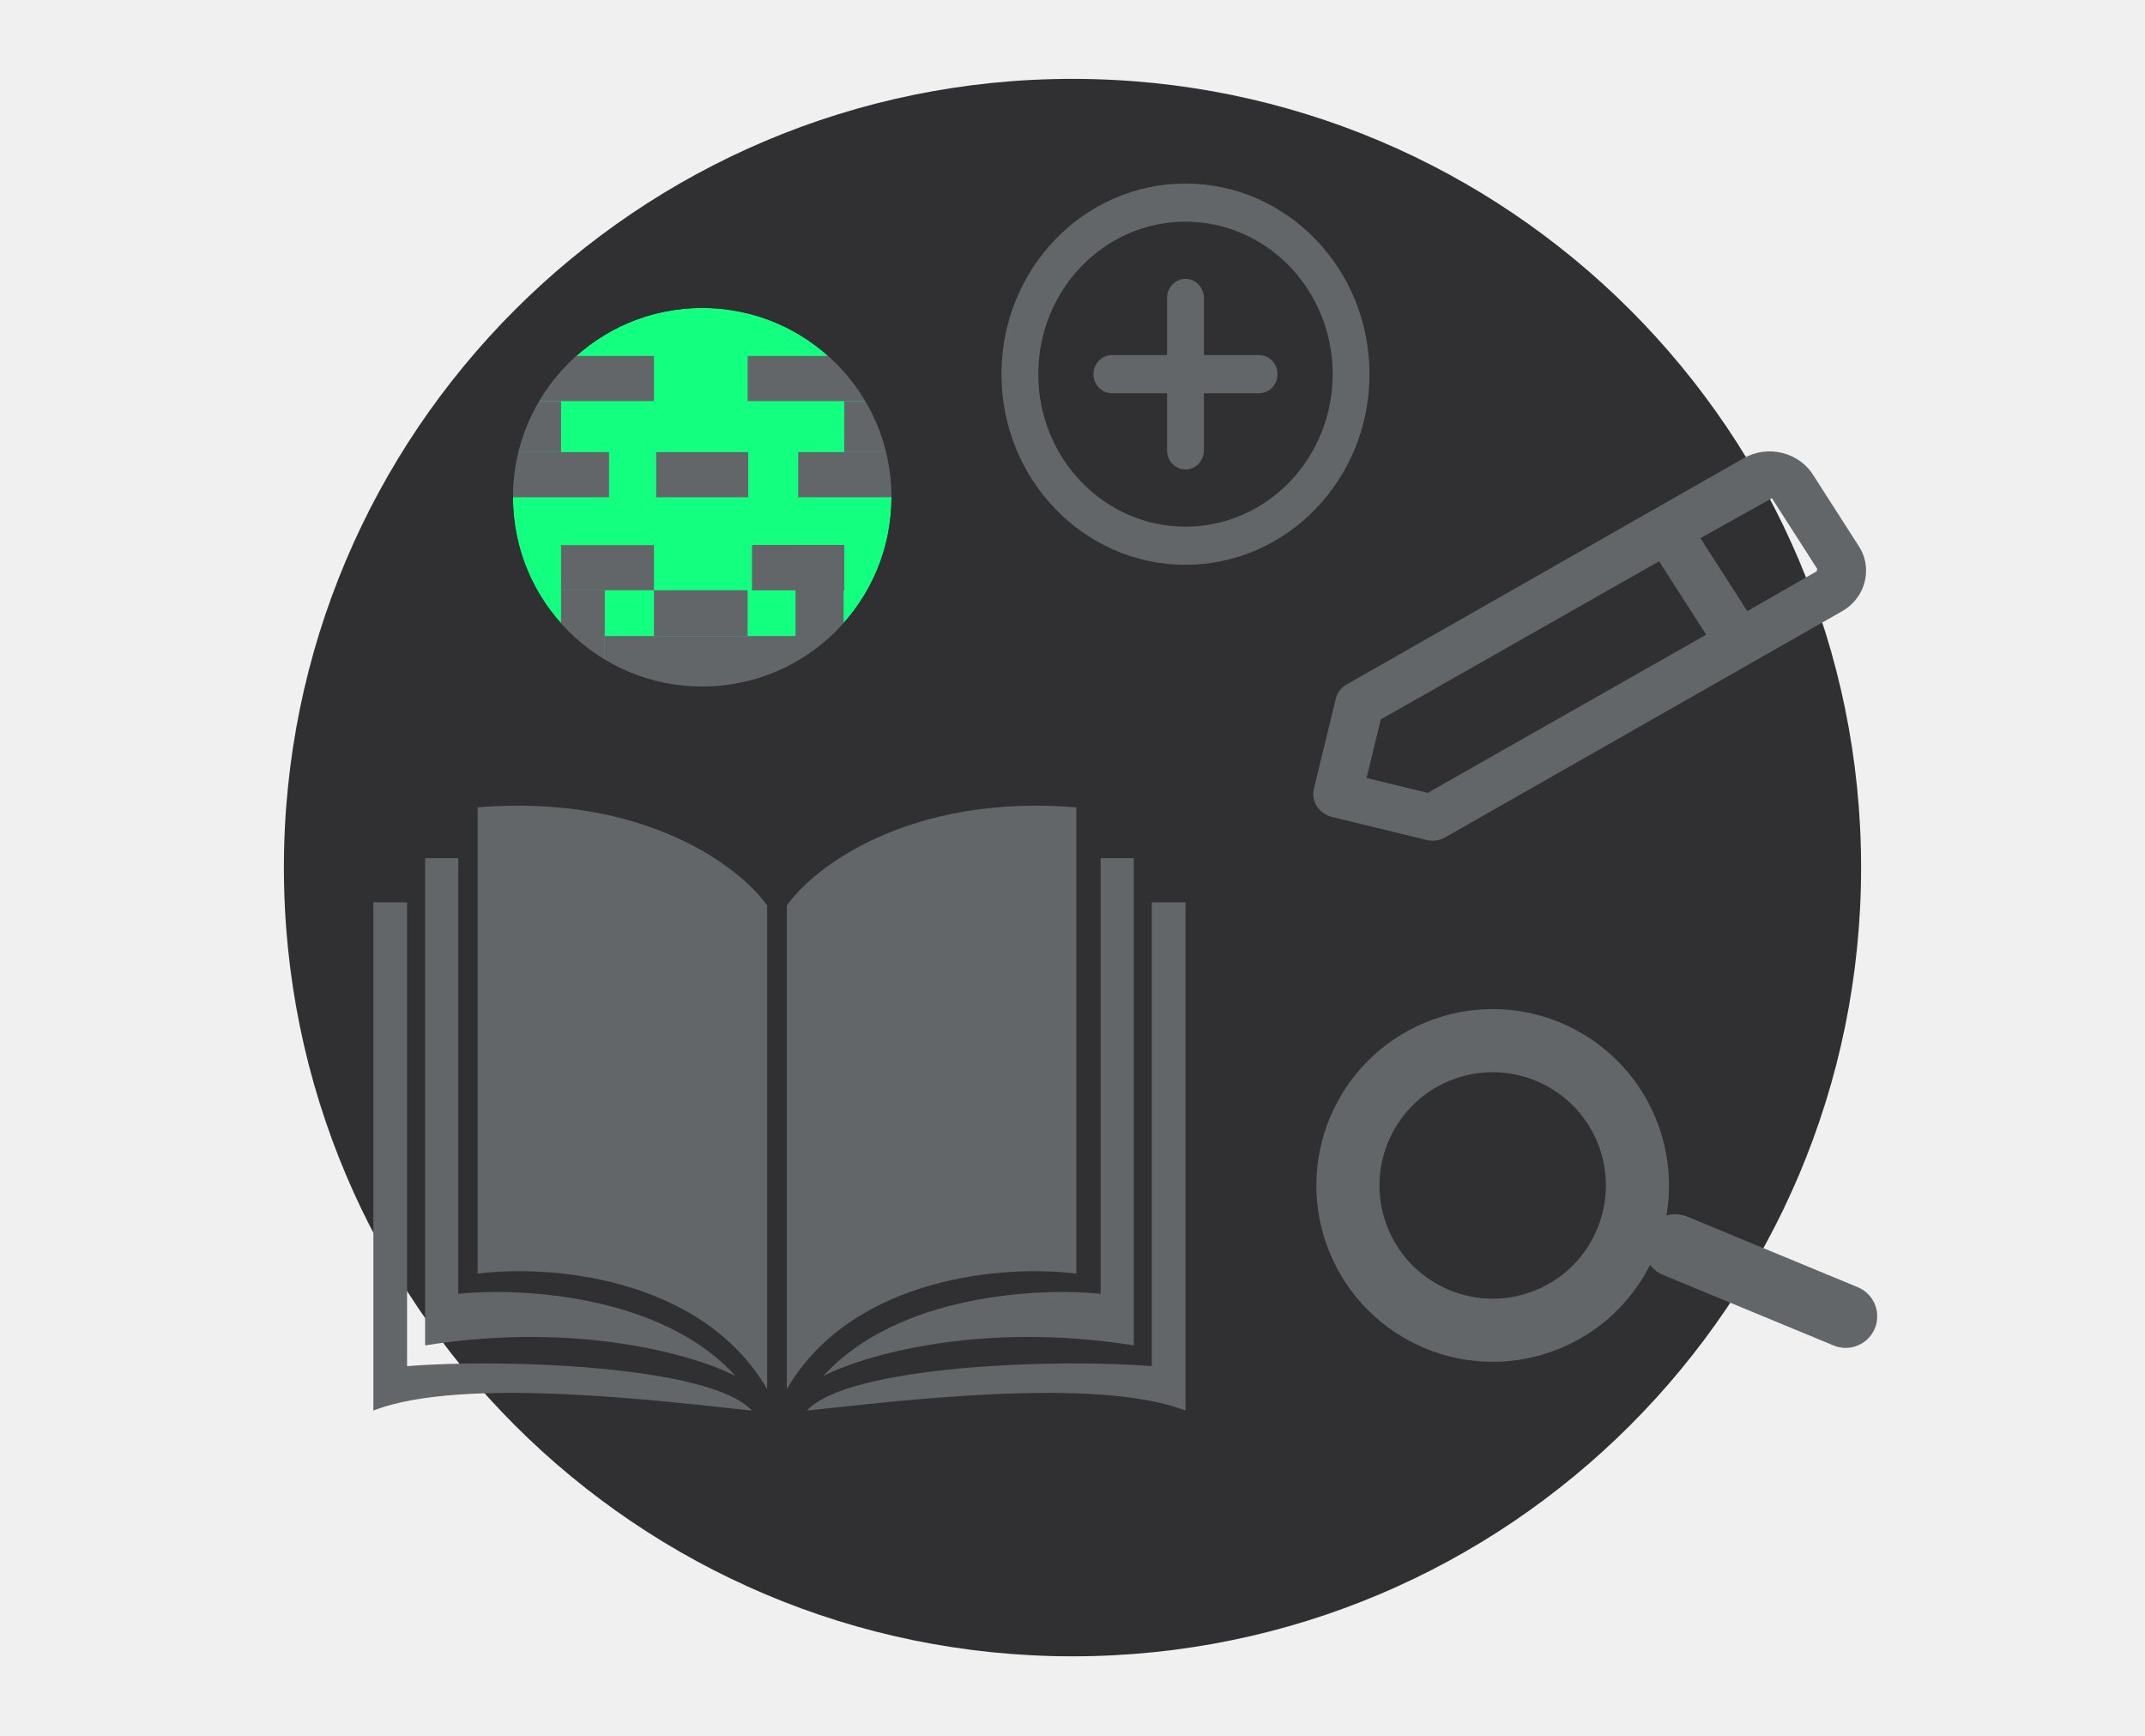
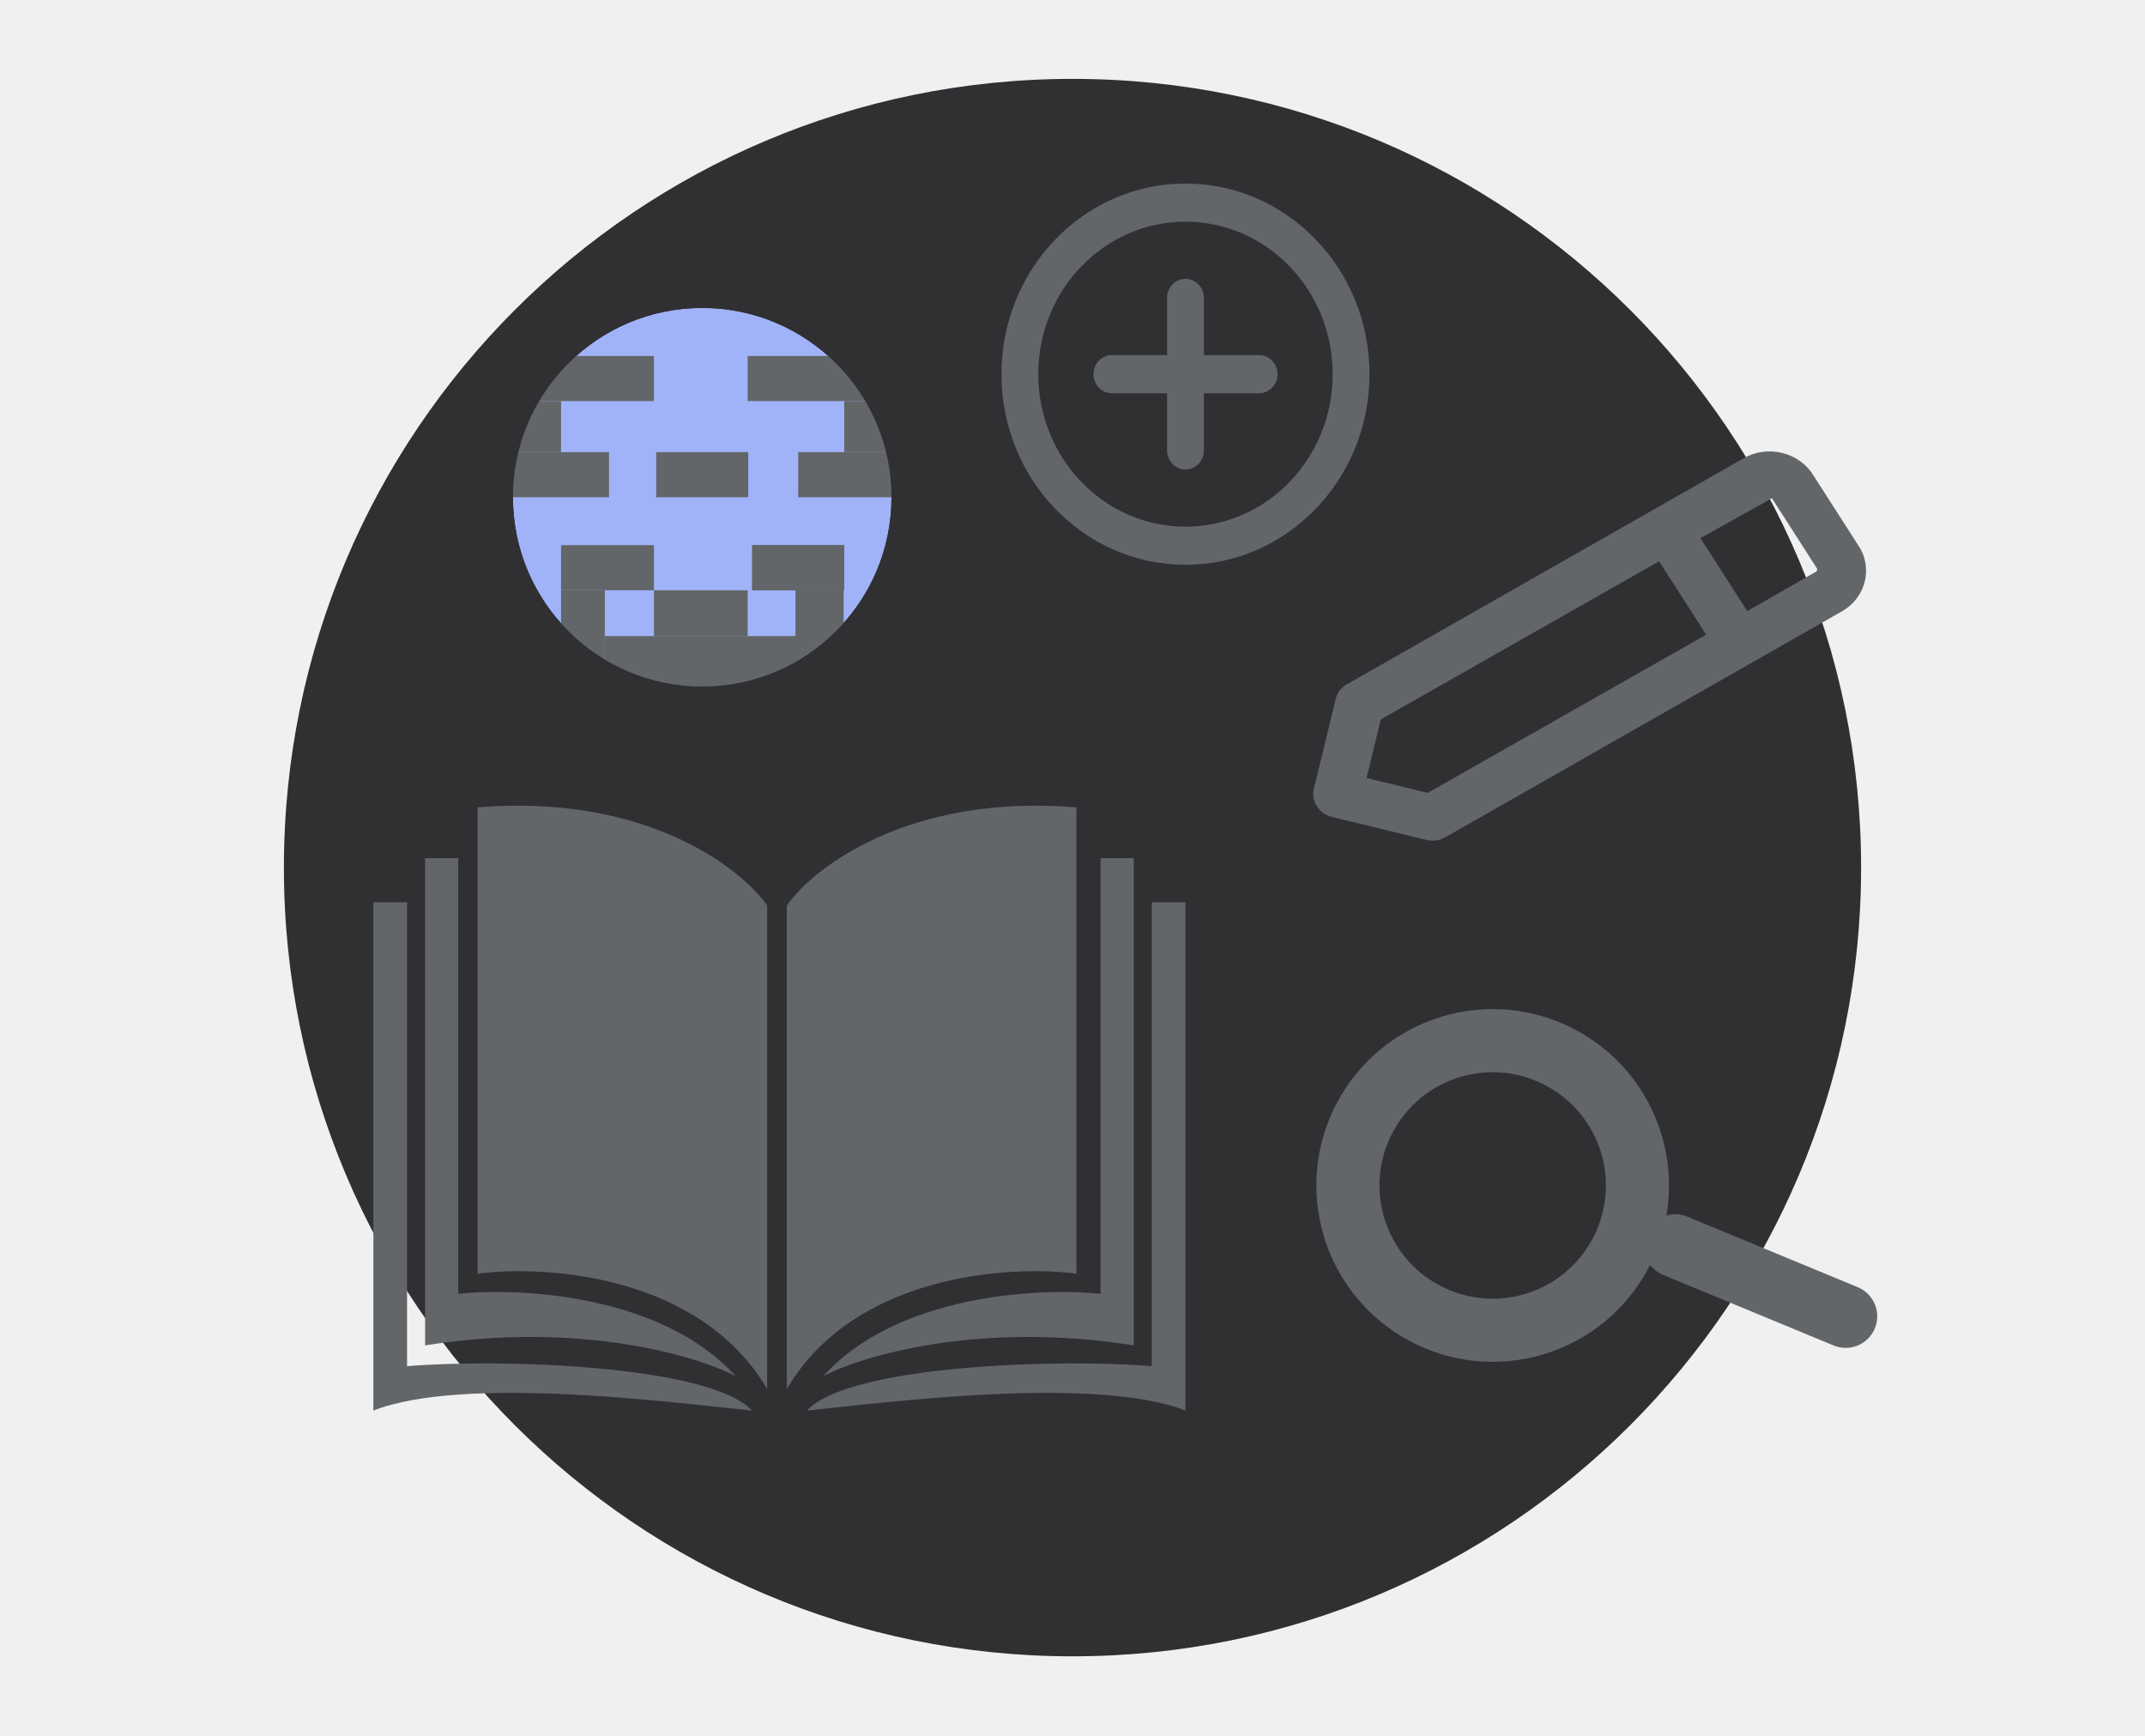
<svg xmlns="http://www.w3.org/2000/svg" width="136" height="110" viewBox="0 0 136 110" fill="none">
  <g clip-path="url(#clip0_876_38488)">
    <path class="illustration-background-fill" fill-rule="evenodd" clip-rule="evenodd" d="M68 5C95.614 5 118 27.386 118 55C118 82.613 95.614 105 68 105C40.387 105 18 82.613 18 55C18 27.386 40.387 5 68 5Z" fill="#303033" />
    <path class="illustration-light-fill" d="M30.282 80.743V51.181C40.861 50.31 46.929 54.967 48.641 57.405V88.056C44.409 80.836 34.638 80.172 30.282 80.743Z" fill="#636669" />
    <path class="illustration-light-fill" d="M68.245 80.743V51.181C57.665 50.31 51.597 54.967 49.886 57.405V88.056C54.117 80.836 63.888 80.172 68.245 80.743Z" fill="#636669" />
    <path class="illustration-light-fill" d="M26.954 85.289C36.724 83.733 44.146 85.937 46.636 87.234C41.968 82.068 32.97 81.607 29.054 82.022V54.405H26.954V85.289Z" fill="#636669" />
    <path class="illustration-light-fill" d="M23.673 89.421C29.399 87.181 42.615 88.903 47.672 89.421C45.058 86.558 31.773 86.113 25.809 86.606V57.199H23.673L23.673 89.421Z" fill="#636669" />
    <path class="illustration-light-fill" d="M71.883 85.289C62.112 83.733 54.69 85.937 52.201 87.234C56.869 82.068 65.867 81.607 69.782 82.022V54.405H71.883V85.289Z" fill="#636669" />
    <path class="illustration-light-fill" d="M75.163 89.421C69.438 87.181 56.221 88.903 51.164 89.421C53.778 86.558 67.064 86.113 73.028 86.606V57.199H75.163L75.163 89.421Z" fill="#636669" />
    <path class="illustration-light-fill" fill-rule="evenodd" clip-rule="evenodd" d="M110.783 38.743L107.813 34.114L112.345 31.584L115.218 36.063C115.225 36.074 115.175 36.206 115.184 36.217L110.783 38.743ZM90.524 50.263L86.644 49.32L87.547 45.606L105.192 35.581L108.178 40.235L90.524 50.263ZM118.241 36.827C118.422 36.036 118.268 35.227 117.83 34.585L114.978 30.14C114.561 29.447 113.852 28.931 113.031 28.721L112.99 28.711C112.165 28.51 111.288 28.63 110.582 29.036L85.381 43.391C85.035 43.587 84.786 43.911 84.695 44.288L83.304 50.009C83.113 50.792 83.629 51.589 84.457 51.79L90.454 53.248C90.851 53.344 91.266 53.289 91.61 53.092L116.822 38.733C117.542 38.317 118.06 37.622 118.241 36.827Z" fill="#636669" />
    <mask id="mask0_876_38488" style="mask-type:alpha" maskUnits="userSpaceOnUse" x="32" y="19" width="25" height="25">
      <circle cx="44.523" cy="31.522" r="12" fill="white" />
    </mask>
    <g mask="url(#mask0_876_38488)">
-       <circle class="illustration-main-fill" cx="44.523" cy="31.522" r="12" fill="#12FF80" />
+       <circle class="illustration-main-fill" cx="44.523" cy="31.522" r="12" fill="#a0b3f8" />
      <rect x="50.465" y="34.557" width="3.062" height="2.861" fill="#636669" />
      <rect x="47.691" y="34.557" width="5.836" height="2.861" fill="#636669" />
      <rect x="47.691" y="34.557" width="5.836" height="2.861" fill="#636669" />
      <rect x="25.779" y="22.566" width="15.682" height="2.861" fill="#636669" />
      <rect x="47.403" y="22.566" width="11.598" height="2.861" fill="#636669" />
      <rect x="29.486" y="25.427" width="6.086" height="3.233" fill="#636669" />
      <rect x="35.572" y="37.418" width="2.774" height="4.936" fill="#636669" />
      <rect x="50.437" y="37.418" width="3.052" height="3.233" fill="#636669" />
      <rect x="38.346" y="40.322" width="17.398" height="3.233" fill="#636669" />
      <rect x="53.527" y="25.427" width="6.086" height="3.233" fill="#636669" />
      <rect x="32.529" y="28.661" width="6.086" height="2.861" fill="#636669" />
      <rect x="50.609" y="28.661" width="6.086" height="2.861" fill="#636669" />
      <rect x="41.605" y="28.661" width="5.836" height="2.861" fill="#636669" />
      <rect x="41.461" y="37.418" width="5.942" height="2.904" fill="#636669" />
      <rect x="35.572" y="34.557" width="5.889" height="2.861" fill="#636669" />
    </g>
    <path class="illustration-light-fill" fill-rule="evenodd" clip-rule="evenodd" d="M86.83 23.72C86.83 30.393 81.607 35.803 75.163 35.803C68.72 35.803 63.497 30.393 63.497 23.72C63.497 17.047 68.72 11.637 75.163 11.637C81.607 11.637 86.83 17.047 86.83 23.72ZM65.83 23.72C65.83 29.059 70.009 33.387 75.163 33.387C80.318 33.387 84.497 29.059 84.497 23.72C84.497 18.381 80.318 14.053 75.163 14.053C70.009 14.053 65.83 18.381 65.83 23.72Z" fill="#636669" />
    <path class="illustration-light-fill" fill-rule="evenodd" clip-rule="evenodd" d="M76.33 22.512H79.83C80.475 22.512 80.997 23.053 80.997 23.72C80.997 24.387 80.475 24.928 79.83 24.928H76.33V28.553C76.33 29.221 75.808 29.762 75.164 29.762C74.519 29.762 73.997 29.221 73.997 28.553V24.928H70.497C69.853 24.928 69.33 24.387 69.33 23.72C69.33 23.053 69.853 22.512 70.497 22.512H73.997V18.887C73.997 18.22 74.519 17.678 75.164 17.678C75.808 17.678 76.33 18.22 76.33 18.887V22.512Z" fill="#636669" />
    <circle class="illustration-background-fill illustration-light-stroke" cx="94.641" cy="75.15" r="9.178" transform="rotate(-19.5258 94.6408 75.1496)" stroke="#636669" stroke-width="4" />
    <line class="illustration-light-stroke" x1="106.212" y1="78.974" x2="117.022" y2="83.447" stroke="#636669" stroke-width="4" stroke-linecap="round" />
  </g>
  <defs>
    <clipPath id="clip0_876_38488">
      <rect width="136" height="110" fill="white" />
    </clipPath>
  </defs>
</svg>
